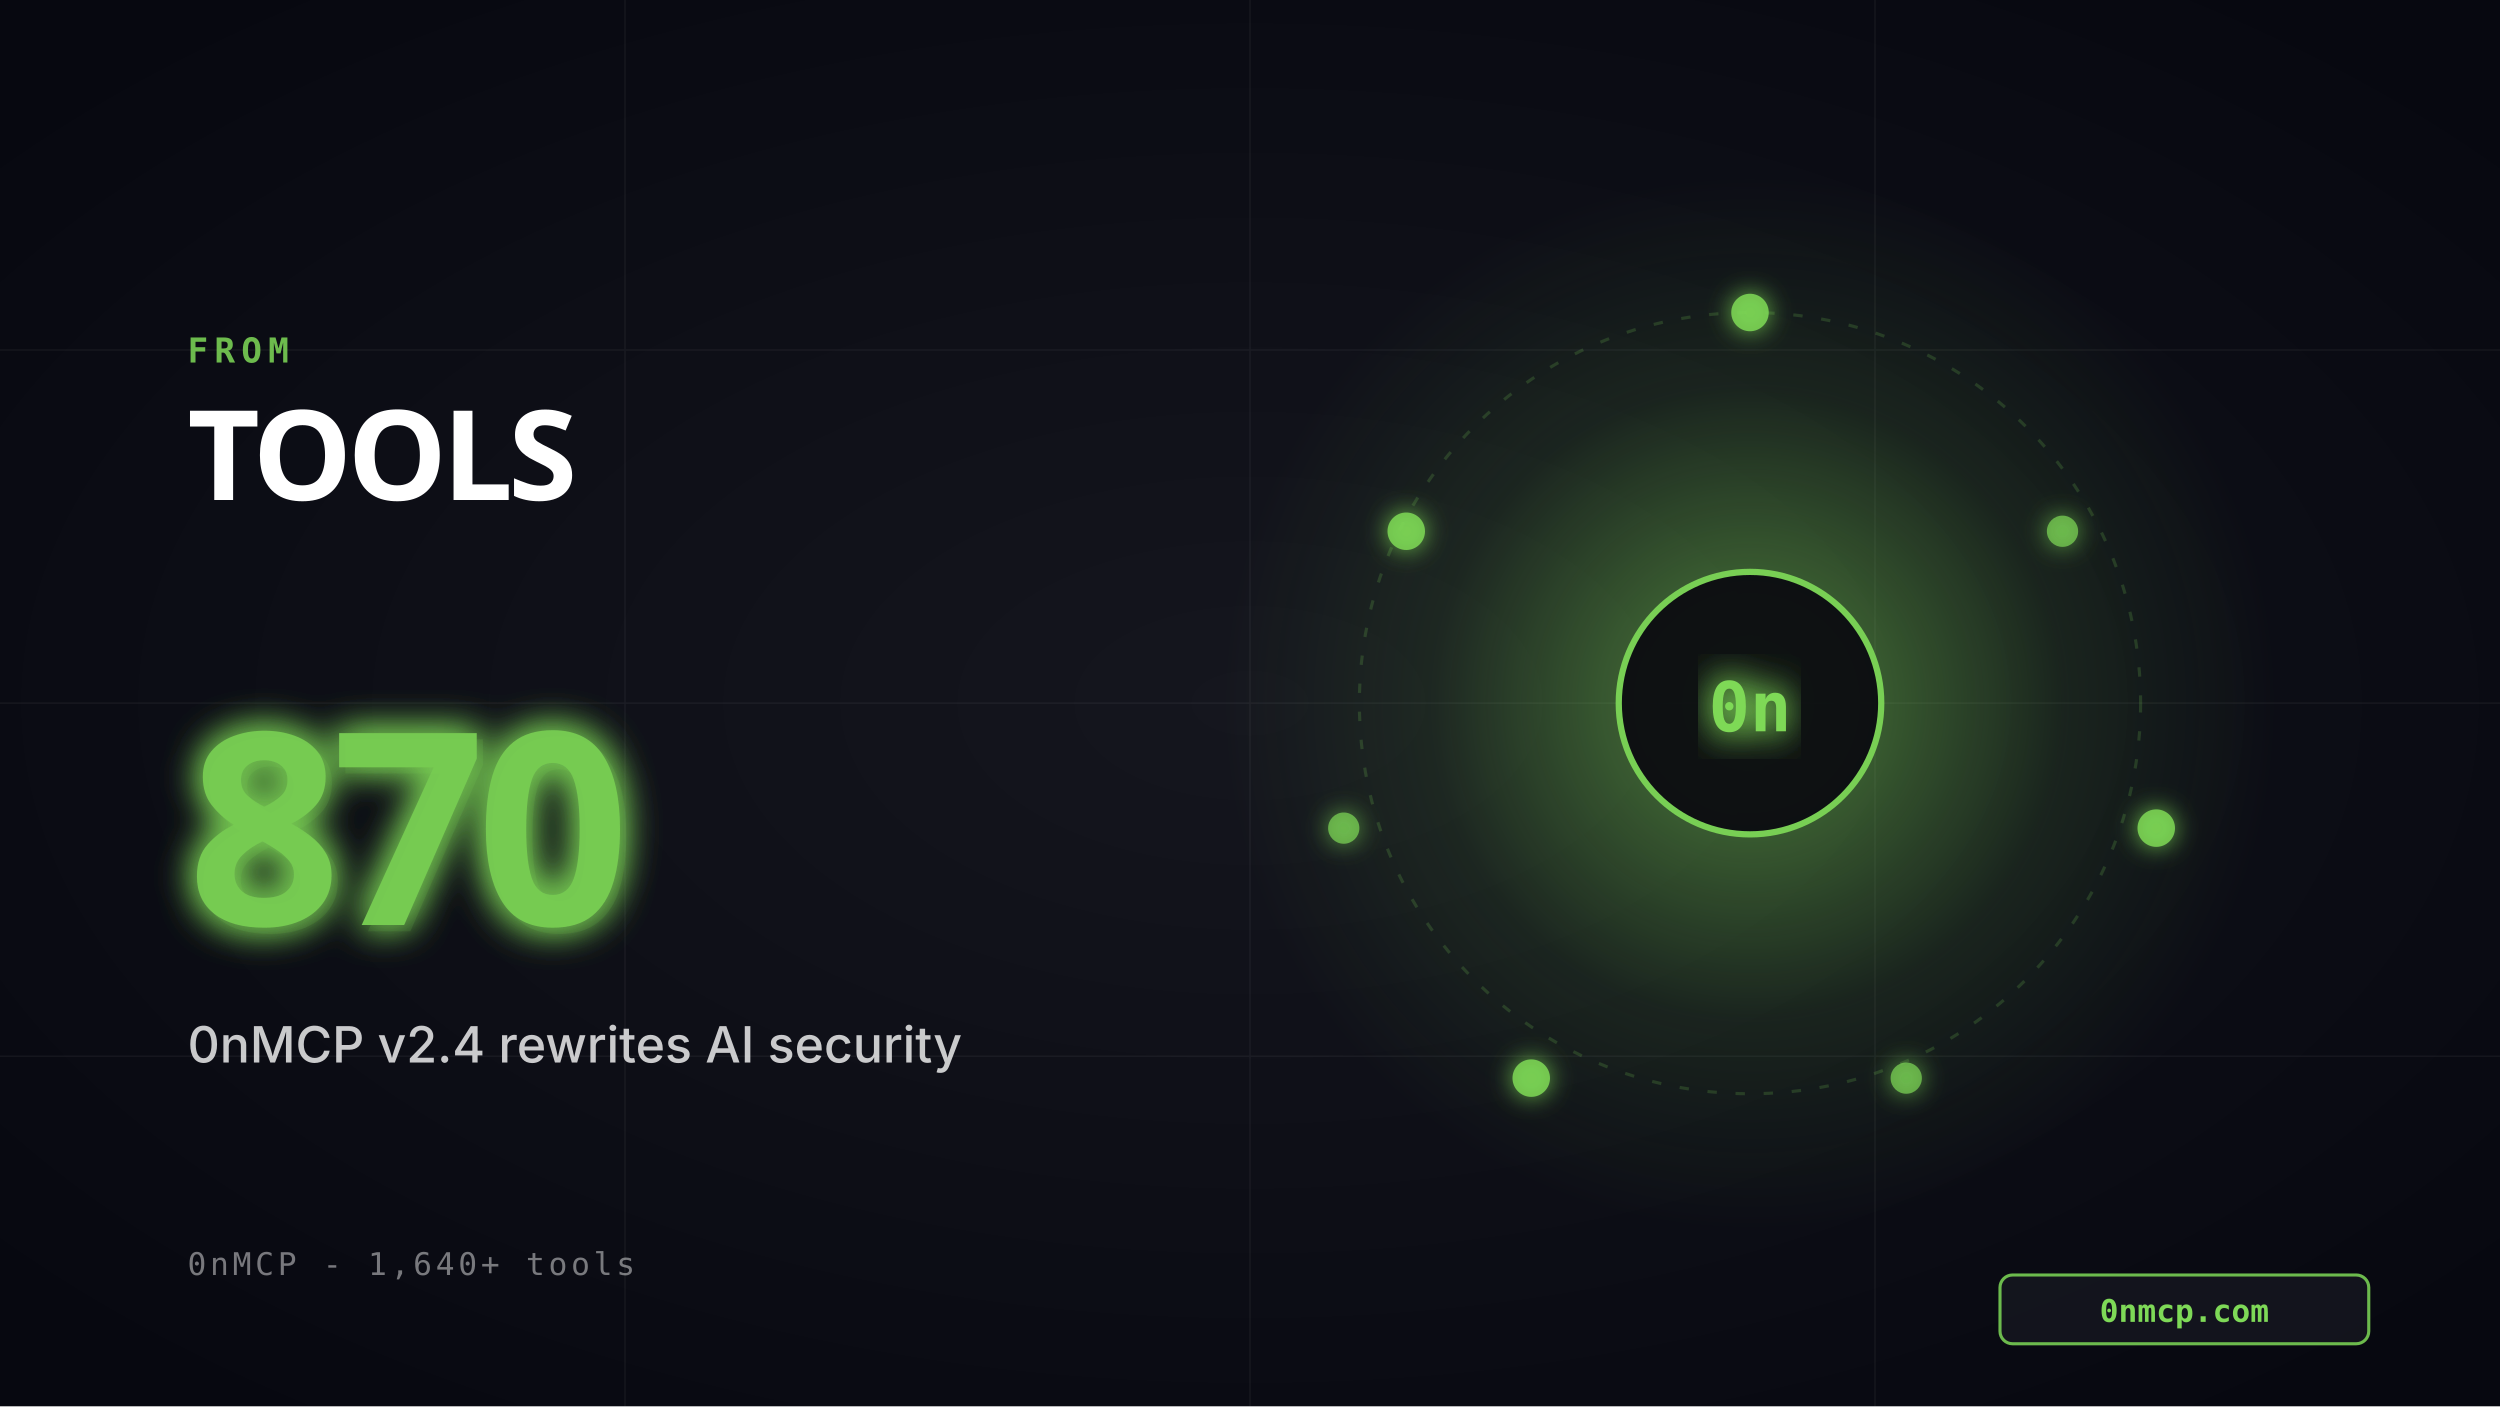
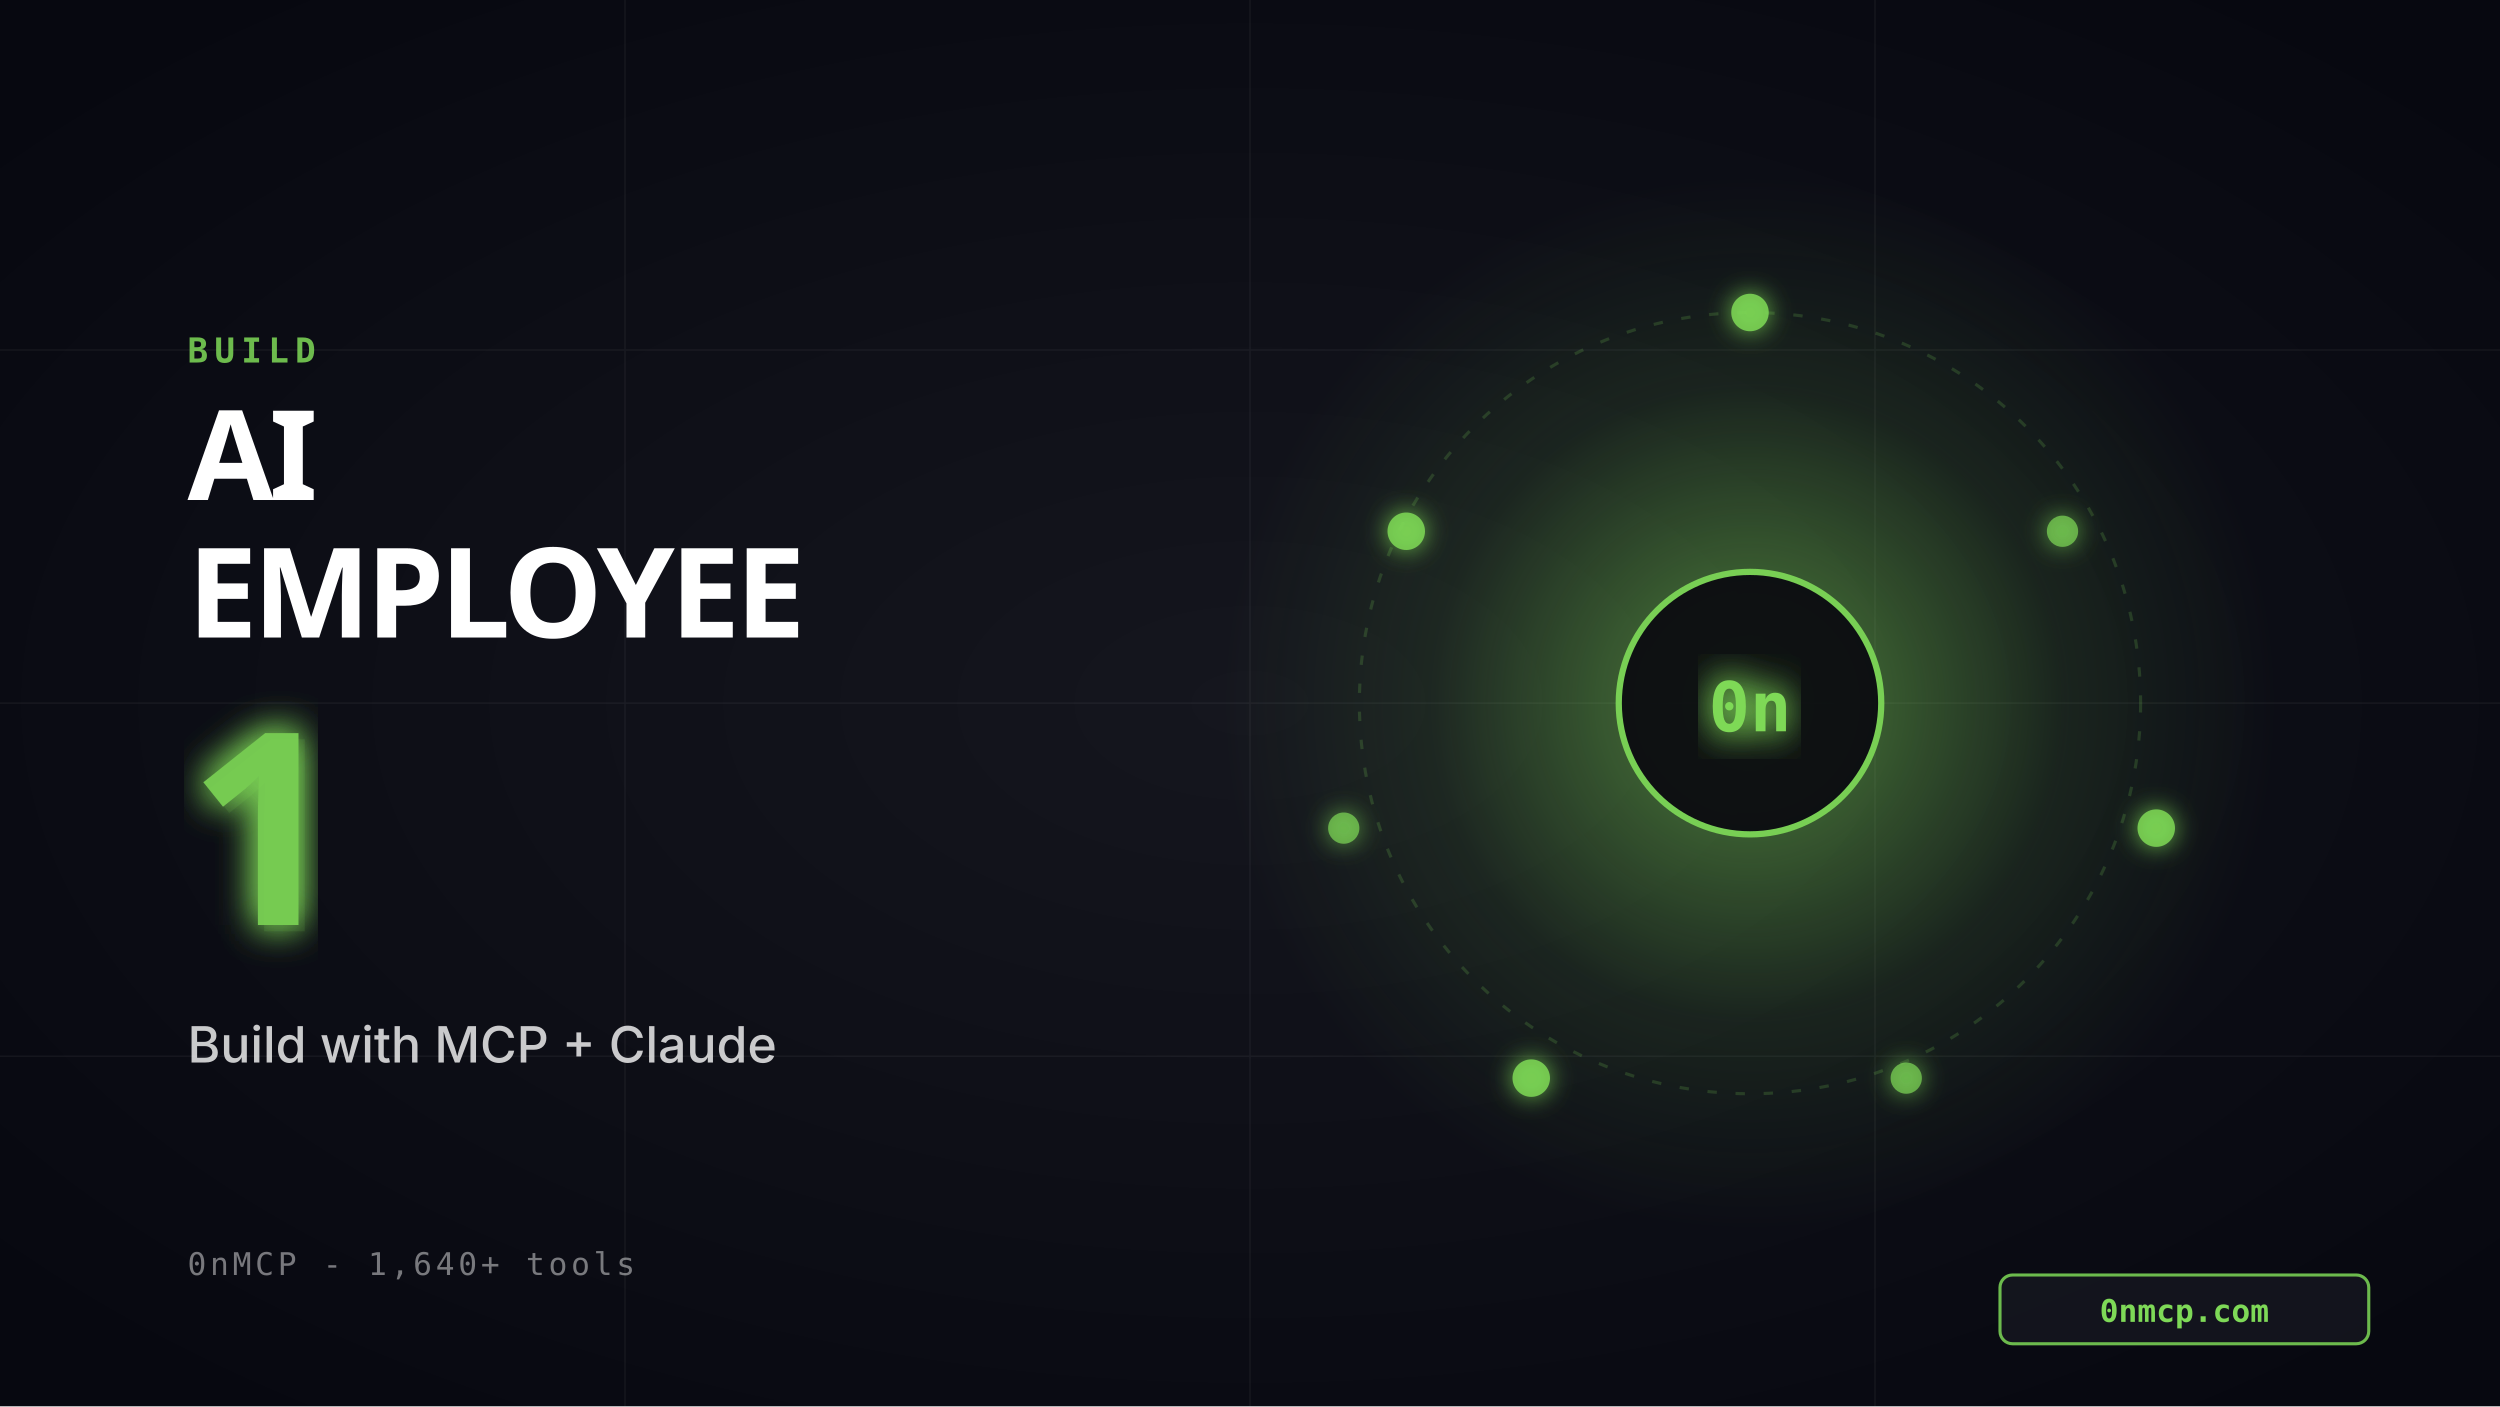
<svg xmlns="http://www.w3.org/2000/svg" viewBox="0 0 800 450" width="800" height="450">
  <defs>
    <radialGradient id="bg" cx="50%" cy="50%" r="65%">
      <stop offset="0%" stop-color="#15161e" />
      <stop offset="100%" stop-color="#070810" />
    </radialGradient>
    <radialGradient id="orb" cx="50%" cy="50%" r="50%">
      <stop offset="0%" stop-color="#7ed957" stop-opacity="0.55" />
      <stop offset="60%" stop-color="#7ed957" stop-opacity="0.10" />
      <stop offset="100%" stop-color="#7ed957" stop-opacity="0" />
    </radialGradient>
    <filter id="textGlow" x="-20%" y="-50%" width="140%" height="200%">
      <feGaussianBlur stdDeviation="6" result="b" />
      <feMerge>
        <feMergeNode in="b" />
        <feMergeNode in="b" />
        <feMergeNode in="SourceGraphic" />
      </feMerge>
    </filter>
    <filter id="nodeGlow" x="-50%" y="-50%" width="200%" height="200%">
      <feGaussianBlur stdDeviation="4" result="b" />
      <feMerge>
        <feMergeNode in="b" />
        <feMergeNode in="SourceGraphic" />
      </feMerge>
    </filter>
  </defs>
  <rect width="800" height="450" fill="url(#bg)" />
  <g opacity="0.05" stroke="#ffffff" stroke-width="0.5">
    <line x1="0" y1="112" x2="800" y2="112" />
    <line x1="0" y1="225" x2="800" y2="225" />
    <line x1="0" y1="338" x2="800" y2="338" />
    <line x1="200" y1="0" x2="200" y2="450" />
    <line x1="400" y1="0" x2="400" y2="450" />
    <line x1="600" y1="0" x2="600" y2="450" />
  </g>
  <circle cx="560" cy="225" r="170" fill="url(#orb)" />
  <g filter="url(#nodeGlow)">
    <circle cx="560" cy="100" r="6" fill="#7ed957" opacity="0.85" />
    <circle cx="660" cy="170" r="5" fill="#7ed957" opacity="0.7" />
    <circle cx="690" cy="265" r="6" fill="#7ed957" opacity="0.85" />
    <circle cx="610" cy="345" r="5" fill="#7ed957" opacity="0.7" />
    <circle cx="490" cy="345" r="6" fill="#7ed957" opacity="0.85" />
    <circle cx="430" cy="265" r="5" fill="#7ed957" opacity="0.7" />
    <circle cx="450" cy="170" r="6" fill="#7ed957" opacity="0.85" />
  </g>
  <circle cx="560" cy="225" r="125" fill="none" stroke="#7ed957" stroke-width="1" opacity="0.18" stroke-dasharray="3 6" />
  <circle cx="560" cy="225" r="42" fill="#0a0a0f" stroke="#7ed957" stroke-width="2" opacity="0.92" />
  <text x="560" y="234" text-anchor="middle" font-family="'JetBrains Mono', monospace" font-size="22" font-weight="700" fill="#7ed957" filter="url(#textGlow)">0n</text>
-   <text x="60" y="116" font-family="'JetBrains Mono', monospace" font-size="11" font-weight="700" fill="#7ed957" opacity="0.85" letter-spacing="0.18em">FROM</text>
-   <text x="60" y="160" font-family="'Instrument Sans', sans-serif" font-size="40" font-weight="900" fill="#ffffff" letter-spacing="-1.5">TOOLS</text>
-   <text x="62" y="298" font-family="'Instrument Sans', sans-serif" font-size="86" font-weight="900" fill="#7ed957" opacity="0.12" letter-spacing="-3">870</text>
-   <text x="60" y="296" font-family="'Instrument Sans', sans-serif" font-size="86" font-weight="900" fill="#7ed957" opacity="0.92" letter-spacing="-3" filter="url(#textGlow)">870</text>
-   <text x="60" y="340" font-family="'Inter', sans-serif" font-size="16" font-weight="500" fill="rgba(255,255,255,0.78)">0nMCP v2.4 rewrites AI security</text>
+   <text x="60" y="116" font-family="'JetBrains Mono', monospace" font-size="11" font-weight="700" fill="#7ed957" opacity="0.85" letter-spacing="0.18em">BUILD</text>
+   <text x="60" y="160" font-family="'Instrument Sans', sans-serif" font-size="40" font-weight="900" fill="#ffffff" letter-spacing="-1.5">AI</text>
+   <text x="60" y="204" font-family="'Instrument Sans', sans-serif" font-size="40" font-weight="900" fill="#ffffff" letter-spacing="-1.5">EMPLOYEE</text>
+   <text x="62" y="298" font-family="'Instrument Sans', sans-serif" font-size="86" font-weight="900" fill="#7ed957" opacity="0.12" letter-spacing="-3">1</text>
+   <text x="60" y="296" font-family="'Instrument Sans', sans-serif" font-size="86" font-weight="900" fill="#7ed957" opacity="0.92" letter-spacing="-3" filter="url(#textGlow)">1</text>
+   <text x="60" y="340" font-family="'Inter', sans-serif" font-size="16" font-weight="500" fill="rgba(255,255,255,0.78)">Build with MCP + Claude</text>
  <text x="60" y="408" font-family="'JetBrains Mono', monospace" font-size="10" font-weight="500" fill="rgba(255,255,255,0.45)" letter-spacing="0.12em">0nMCP - 1,640+ tools</text>
  <rect x="640" y="408" width="118" height="22" rx="4" fill="#15161e" stroke="#7ed957" stroke-width="1" opacity="0.85" />
  <text x="699" y="423" text-anchor="middle" font-family="'JetBrains Mono', monospace" font-size="10" font-weight="700" fill="#7ed957">0nmcp.com</text>
</svg>
